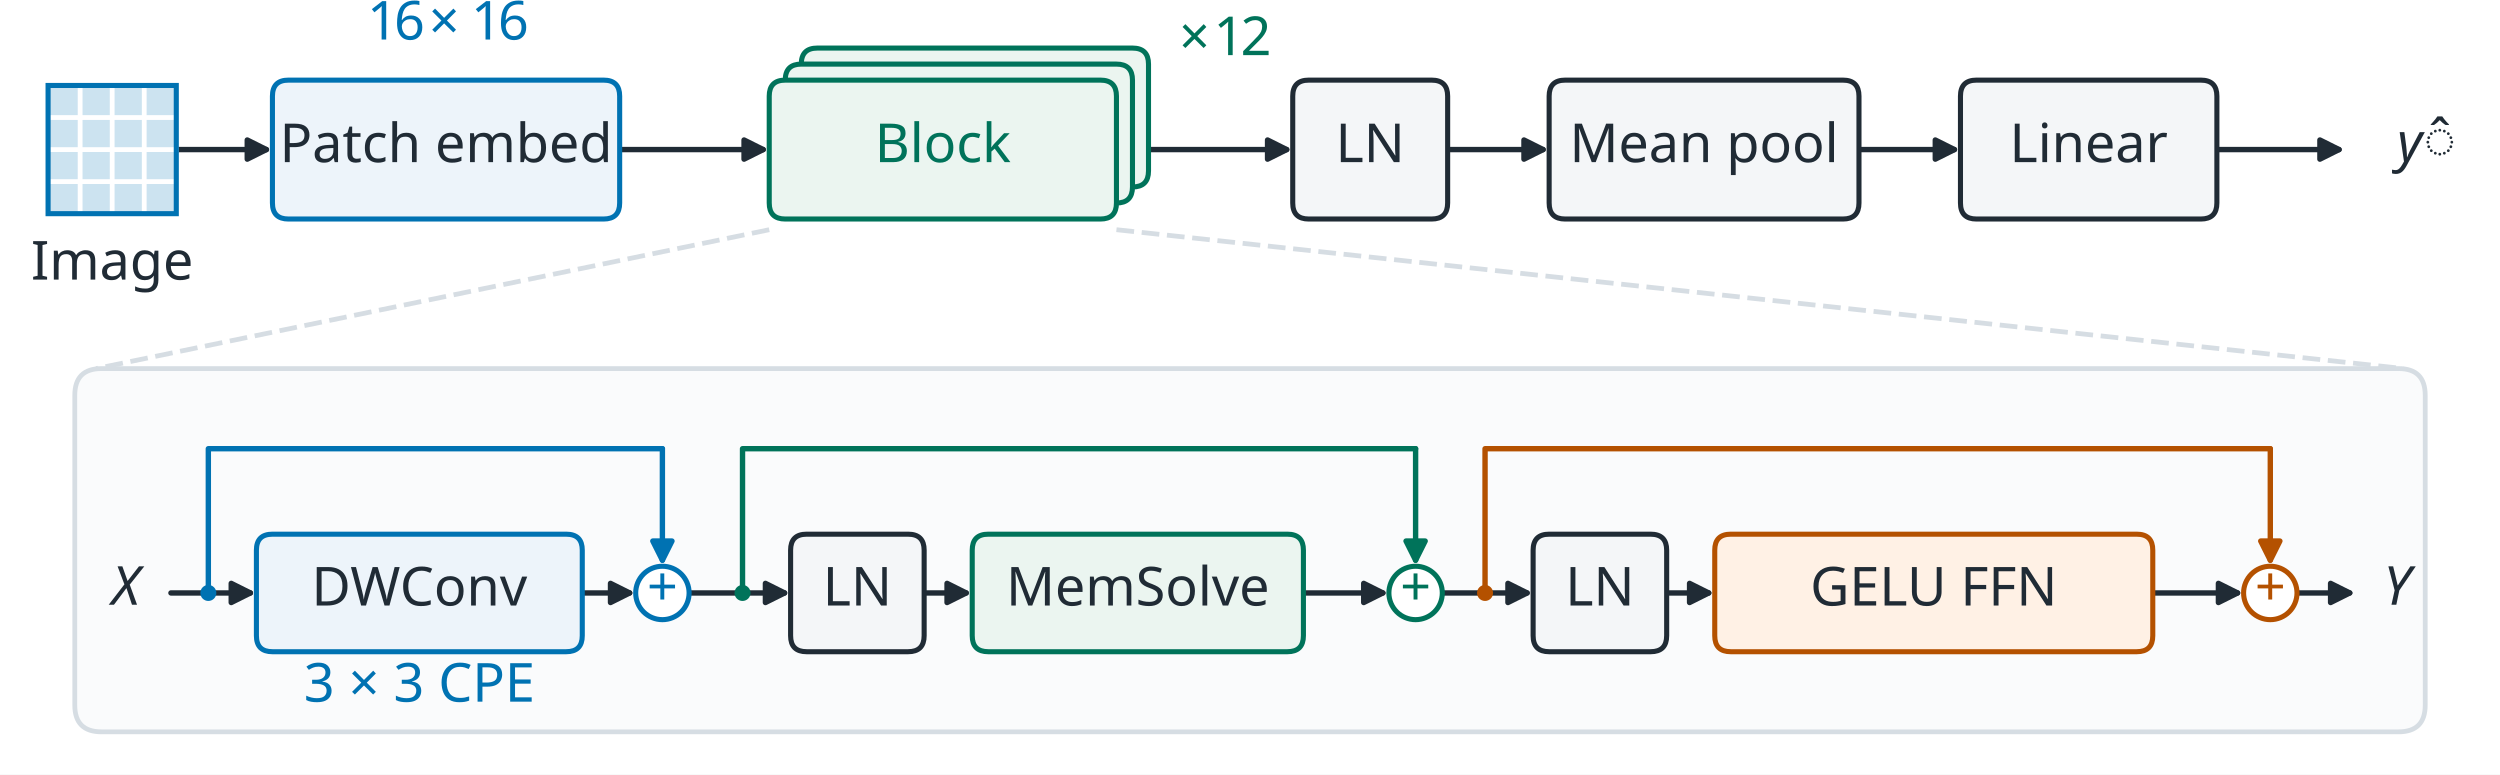
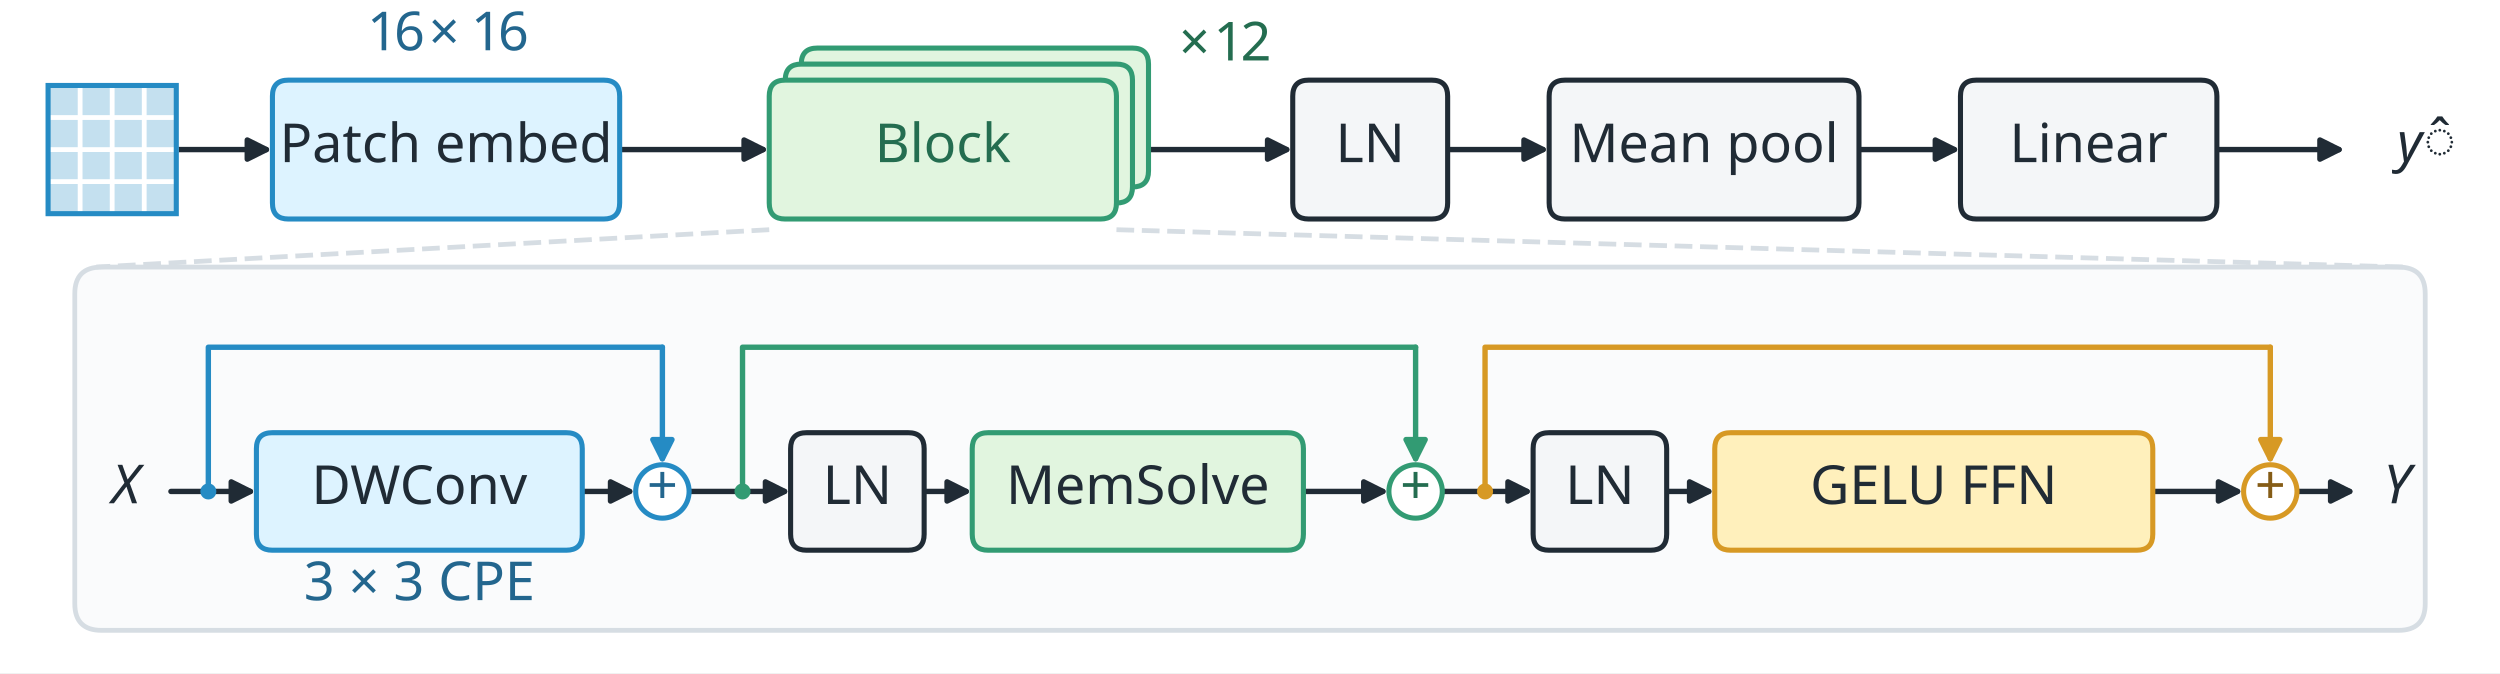
- <svg xmlns="http://www.w3.org/2000/svg" width="417.6pt" height="129.385pt" viewBox="0 0 417.6 129.385" version="1.1">
+ <svg xmlns="http://www.w3.org/2000/svg" width="417.6pt" height="112.431pt" viewBox="0 0 417.6 112.431" version="1.1">
  <defs>
    <style type="text/css">*{stroke-linejoin: round; stroke-linecap: butt}</style>
  </defs>
  <g id="figure_1">
    <g id="patch_1">
-       <path d="M 0 129.385 L 417.6 129.385 L 417.6 0 L 0 0 z " style="fill: #ffffff" />
+       <path d="M 0 112.431 L 417.6 112.431 L 417.6 0 L 0 0 z " style="fill: #ffffff" />
    </g>
    <g id="axes_1">
      <g id="patch_2">
-         <path d="M 16.954 122.246 L 400.646 122.246 Q 405.108 122.246 405.108 117.785 L 405.108 66.031 Q 405.108 61.569 400.646 61.569 L 16.954 61.569 Q 12.492 61.569 12.492 66.031 L 12.492 117.785 Q 12.492 122.246 16.954 122.246 z " clip-path="url(#p716d11d9d1)" style="fill: #fafbfc; stroke: #d6dde3; stroke-width: 0.8; stroke-linejoin: miter" />
+         <path d="M 16.954 105.292 L 400.646 105.292 Q 405.108 105.292 405.108 100.831 L 405.108 49.077 Q 405.108 44.615 400.646 44.615 L 16.954 44.615 Q 12.492 44.615 12.492 49.077 L 12.492 100.831 Q 12.492 105.292 16.954 105.292 z " clip-path="url(#p509a77af2f)" style="fill: #fafbfc; stroke: #d6dde3; stroke-width: 0.8; stroke-linejoin: miter" />
      </g>
      <g id="line2d_1">
-         <path d="M 34.8 99.046 L 34.8 74.954 L 110.646 74.954 " clip-path="url(#p716d11d9d1)" style="fill: none; stroke: #0072b2; stroke-width: 0.9; stroke-linecap: round" />
+         <path d="M 34.8 82.092 L 34.8 58 L 110.646 58 " clip-path="url(#p509a77af2f)" style="fill: none; stroke: #258bc4; stroke-width: 0.9; stroke-linecap: round" />
      </g>
      <g id="line2d_2">
-         <path d="M 124.031 99.046 L 124.031 74.954 L 236.462 74.954 " clip-path="url(#p716d11d9d1)" style="fill: none; stroke: #00735a; stroke-width: 0.9; stroke-linecap: round" />
+         <path d="M 124.031 82.092 L 124.031 58 L 236.462 58 " clip-path="url(#p509a77af2f)" style="fill: none; stroke: #329b73; stroke-width: 0.9; stroke-linecap: round" />
      </g>
      <g id="line2d_3">
-         <path d="M 248.062 99.046 L 248.062 74.954 L 379.231 74.954 " clip-path="url(#p716d11d9d1)" style="fill: none; stroke: #b45100; stroke-width: 0.9; stroke-linecap: round" />
+         <path d="M 248.062 82.092 L 248.062 58 L 379.231 58 " clip-path="url(#p509a77af2f)" style="fill: none; stroke: #d79924; stroke-width: 0.9; stroke-linecap: round" />
      </g>
      <g id="patch_3">
-         <path d="M 29.446 24.985 Q 37.477 24.985 44.501 24.985 " clip-path="url(#p716d11d9d1)" style="fill: none; stroke: #202b35; stroke-width: 0.9; stroke-linecap: round" />
-         <path d="M 41.301 23.385 L 44.501 24.985 L 41.301 26.585 z " clip-path="url(#p716d11d9d1)" style="fill: #202b35; stroke: #202b35; stroke-width: 0.9; stroke-linecap: round" />
+         <path d="M 29.446 24.985 Q 37.477 24.985 44.501 24.985 " clip-path="url(#p509a77af2f)" style="fill: none; stroke: #202b35; stroke-width: 0.9; stroke-linecap: round" />
+         <path d="M 41.301 23.385 L 44.501 24.985 L 41.301 26.585 z " clip-path="url(#p509a77af2f)" style="fill: #202b35; stroke: #202b35; stroke-width: 0.9; stroke-linecap: round" />
      </g>
      <g id="patch_4">
-         <path d="M 103.508 24.985 Q 116 24.985 127.486 24.985 " clip-path="url(#p716d11d9d1)" style="fill: none; stroke: #202b35; stroke-width: 0.9; stroke-linecap: round" />
-         <path d="M 124.286 23.385 L 127.486 24.985 L 124.286 26.585 z " clip-path="url(#p716d11d9d1)" style="fill: #202b35; stroke: #202b35; stroke-width: 0.9; stroke-linecap: round" />
+         <path d="M 103.508 24.985 Q 116 24.985 127.486 24.985 " clip-path="url(#p509a77af2f)" style="fill: none; stroke: #202b35; stroke-width: 0.9; stroke-linecap: round" />
+         <path d="M 124.286 23.385 L 127.486 24.985 L 124.286 26.585 z " clip-path="url(#p509a77af2f)" style="fill: #202b35; stroke: #202b35; stroke-width: 0.9; stroke-linecap: round" />
      </g>
      <g id="patch_5">
-         <path d="M 191.846 24.985 Q 203.892 24.985 214.932 24.985 " clip-path="url(#p716d11d9d1)" style="fill: none; stroke: #202b35; stroke-width: 0.9; stroke-linecap: round" />
-         <path d="M 211.732 23.385 L 214.932 24.985 L 211.732 26.585 z " clip-path="url(#p716d11d9d1)" style="fill: #202b35; stroke: #202b35; stroke-width: 0.9; stroke-linecap: round" />
+         <path d="M 191.846 24.985 Q 203.892 24.985 214.932 24.985 " clip-path="url(#p509a77af2f)" style="fill: none; stroke: #202b35; stroke-width: 0.9; stroke-linecap: round" />
+         <path d="M 211.732 23.385 L 214.932 24.985 L 211.732 26.585 z " clip-path="url(#p509a77af2f)" style="fill: #202b35; stroke: #202b35; stroke-width: 0.9; stroke-linecap: round" />
      </g>
      <g id="patch_6">
-         <path d="M 241.815 24.985 Q 250.292 24.985 257.763 24.985 " clip-path="url(#p716d11d9d1)" style="fill: none; stroke: #202b35; stroke-width: 0.9; stroke-linecap: round" />
-         <path d="M 254.563 23.385 L 257.763 24.985 L 254.563 26.585 z " clip-path="url(#p716d11d9d1)" style="fill: #202b35; stroke: #202b35; stroke-width: 0.9; stroke-linecap: round" />
+         <path d="M 241.815 24.985 Q 250.292 24.985 257.763 24.985 " clip-path="url(#p509a77af2f)" style="fill: none; stroke: #202b35; stroke-width: 0.9; stroke-linecap: round" />
+         <path d="M 254.563 23.385 L 257.763 24.985 L 254.563 26.585 z " clip-path="url(#p509a77af2f)" style="fill: #202b35; stroke: #202b35; stroke-width: 0.9; stroke-linecap: round" />
      </g>
      <g id="patch_7">
-         <path d="M 310.523 24.985 Q 319 24.985 326.471 24.985 " clip-path="url(#p716d11d9d1)" style="fill: none; stroke: #202b35; stroke-width: 0.9; stroke-linecap: round" />
-         <path d="M 323.271 23.385 L 326.471 24.985 L 323.271 26.585 z " clip-path="url(#p716d11d9d1)" style="fill: #202b35; stroke: #202b35; stroke-width: 0.9; stroke-linecap: round" />
+         <path d="M 310.523 24.985 Q 319 24.985 326.471 24.985 " clip-path="url(#p509a77af2f)" style="fill: none; stroke: #202b35; stroke-width: 0.9; stroke-linecap: round" />
+         <path d="M 323.271 23.385 L 326.471 24.985 L 323.271 26.585 z " clip-path="url(#p509a77af2f)" style="fill: #202b35; stroke: #202b35; stroke-width: 0.9; stroke-linecap: round" />
      </g>
      <g id="patch_8">
-         <path d="M 370.308 24.985 Q 381.015 24.985 390.717 24.985 " clip-path="url(#p716d11d9d1)" style="fill: none; stroke: #202b35; stroke-width: 0.9; stroke-linecap: round" />
-         <path d="M 387.517 23.385 L 390.717 24.985 L 387.517 26.585 z " clip-path="url(#p716d11d9d1)" style="fill: #202b35; stroke: #202b35; stroke-width: 0.9; stroke-linecap: round" />
+         <path d="M 370.308 24.985 Q 381.015 24.985 390.717 24.985 " clip-path="url(#p509a77af2f)" style="fill: none; stroke: #202b35; stroke-width: 0.9; stroke-linecap: round" />
+         <path d="M 387.517 23.385 L 390.717 24.985 L 387.517 26.585 z " clip-path="url(#p509a77af2f)" style="fill: #202b35; stroke: #202b35; stroke-width: 0.9; stroke-linecap: round" />
      </g>
      <g id="line2d_4">
-         <path d="M 128.492 38.369 L 16.062 61.569 " clip-path="url(#p716d11d9d1)" style="fill: none; stroke-dasharray: 2.96,1.28; stroke-dashoffset: 0; stroke: #d6dde3; stroke-width: 0.8" />
+         <path d="M 128.492 38.369 L 16.062 44.615 " clip-path="url(#p509a77af2f)" style="fill: none; stroke-dasharray: 2.96,1.28; stroke-dashoffset: 0; stroke: #d6dde3; stroke-width: 0.8" />
      </g>
      <g id="line2d_5">
-         <path d="M 186.492 38.369 L 401.538 61.569 " clip-path="url(#p716d11d9d1)" style="fill: none; stroke-dasharray: 2.96,1.28; stroke-dashoffset: 0; stroke: #d6dde3; stroke-width: 0.8" />
+         <path d="M 186.492 38.369 L 401.538 44.615 " clip-path="url(#p509a77af2f)" style="fill: none; stroke-dasharray: 2.96,1.28; stroke-dashoffset: 0; stroke: #d6dde3; stroke-width: 0.8" />
      </g>
      <g id="patch_9">
-         <path d="M 28.554 99.046 Q 35.692 99.046 41.825 99.046 " clip-path="url(#p716d11d9d1)" style="fill: none; stroke: #202b35; stroke-width: 0.9; stroke-linecap: round" />
-         <path d="M 38.625 97.446 L 41.825 99.046 L 38.625 100.646 z " clip-path="url(#p716d11d9d1)" style="fill: #202b35; stroke: #202b35; stroke-width: 0.9; stroke-linecap: round" />
+         <path d="M 28.554 82.092 Q 35.692 82.092 41.825 82.092 " clip-path="url(#p509a77af2f)" style="fill: none; stroke: #202b35; stroke-width: 0.9; stroke-linecap: round" />
+         <path d="M 38.625 80.492 L 41.825 82.092 L 38.625 83.692 z " clip-path="url(#p509a77af2f)" style="fill: #202b35; stroke: #202b35; stroke-width: 0.9; stroke-linecap: round" />
      </g>
      <g id="patch_10">
-         <path d="M 97.262 99.046 Q 101.723 99.046 105.178 99.046 " clip-path="url(#p716d11d9d1)" style="fill: none; stroke: #202b35; stroke-width: 0.9; stroke-linecap: round" />
-         <path d="M 101.978 97.446 L 105.178 99.046 L 101.978 100.646 z " clip-path="url(#p716d11d9d1)" style="fill: #202b35; stroke: #202b35; stroke-width: 0.9; stroke-linecap: round" />
+         <path d="M 97.262 82.092 Q 101.723 82.092 105.178 82.092 " clip-path="url(#p509a77af2f)" style="fill: none; stroke: #202b35; stroke-width: 0.9; stroke-linecap: round" />
+         <path d="M 101.978 80.492 L 105.178 82.092 L 101.978 83.692 z " clip-path="url(#p509a77af2f)" style="fill: #202b35; stroke: #202b35; stroke-width: 0.9; stroke-linecap: round" />
      </g>
      <g id="patch_11">
-         <path d="M 115.108 99.046 Q 123.585 99.046 131.055 99.046 " clip-path="url(#p716d11d9d1)" style="fill: none; stroke: #202b35; stroke-width: 0.9; stroke-linecap: round" />
-         <path d="M 127.855 97.446 L 131.055 99.046 L 127.855 100.646 z " clip-path="url(#p716d11d9d1)" style="fill: #202b35; stroke: #202b35; stroke-width: 0.9; stroke-linecap: round" />
+         <path d="M 115.108 82.092 Q 123.585 82.092 131.055 82.092 " clip-path="url(#p509a77af2f)" style="fill: none; stroke: #202b35; stroke-width: 0.9; stroke-linecap: round" />
+         <path d="M 127.855 80.492 L 131.055 82.092 L 127.855 83.692 z " clip-path="url(#p509a77af2f)" style="fill: #202b35; stroke: #202b35; stroke-width: 0.9; stroke-linecap: round" />
      </g>
      <g id="patch_12">
-         <path d="M 154.369 99.046 Q 158.385 99.046 161.394 99.046 " clip-path="url(#p716d11d9d1)" style="fill: none; stroke: #202b35; stroke-width: 0.9; stroke-linecap: round" />
-         <path d="M 158.194 97.446 L 161.394 99.046 L 158.194 100.646 z " clip-path="url(#p716d11d9d1)" style="fill: #202b35; stroke: #202b35; stroke-width: 0.9; stroke-linecap: round" />
+         <path d="M 154.369 82.092 Q 158.385 82.092 161.394 82.092 " clip-path="url(#p509a77af2f)" style="fill: none; stroke: #202b35; stroke-width: 0.9; stroke-linecap: round" />
+         <path d="M 158.194 80.492 L 161.394 82.092 L 158.194 83.692 z " clip-path="url(#p509a77af2f)" style="fill: #202b35; stroke: #202b35; stroke-width: 0.9; stroke-linecap: round" />
      </g>
      <g id="patch_13">
-         <path d="M 217.723 99.046 Q 224.862 99.046 230.994 99.046 " clip-path="url(#p716d11d9d1)" style="fill: none; stroke: #202b35; stroke-width: 0.9; stroke-linecap: round" />
-         <path d="M 227.794 97.446 L 230.994 99.046 L 227.794 100.646 z " clip-path="url(#p716d11d9d1)" style="fill: #202b35; stroke: #202b35; stroke-width: 0.9; stroke-linecap: round" />
+         <path d="M 217.723 82.092 Q 224.862 82.092 230.994 82.092 " clip-path="url(#p509a77af2f)" style="fill: none; stroke: #202b35; stroke-width: 0.9; stroke-linecap: round" />
+         <path d="M 227.794 80.492 L 230.994 82.092 L 227.794 83.692 z " clip-path="url(#p509a77af2f)" style="fill: #202b35; stroke: #202b35; stroke-width: 0.9; stroke-linecap: round" />
      </g>
      <g id="patch_14">
-         <path d="M 240.923 99.046 Q 248.508 99.046 255.086 99.046 " clip-path="url(#p716d11d9d1)" style="fill: none; stroke: #202b35; stroke-width: 0.9; stroke-linecap: round" />
-         <path d="M 251.886 97.446 L 255.086 99.046 L 251.886 100.646 z " clip-path="url(#p716d11d9d1)" style="fill: #202b35; stroke: #202b35; stroke-width: 0.9; stroke-linecap: round" />
+         <path d="M 240.923 82.092 Q 248.508 82.092 255.086 82.092 " clip-path="url(#p509a77af2f)" style="fill: none; stroke: #202b35; stroke-width: 0.9; stroke-linecap: round" />
+         <path d="M 251.886 80.492 L 255.086 82.092 L 251.886 83.692 z " clip-path="url(#p509a77af2f)" style="fill: #202b35; stroke: #202b35; stroke-width: 0.9; stroke-linecap: round" />
      </g>
      <g id="patch_15">
-         <path d="M 278.4 99.046 Q 282.415 99.046 285.425 99.046 " clip-path="url(#p716d11d9d1)" style="fill: none; stroke: #202b35; stroke-width: 0.9; stroke-linecap: round" />
-         <path d="M 282.225 97.446 L 285.425 99.046 L 282.225 100.646 z " clip-path="url(#p716d11d9d1)" style="fill: #202b35; stroke: #202b35; stroke-width: 0.9; stroke-linecap: round" />
+         <path d="M 278.4 82.092 Q 282.415 82.092 285.425 82.092 " clip-path="url(#p509a77af2f)" style="fill: none; stroke: #202b35; stroke-width: 0.9; stroke-linecap: round" />
+         <path d="M 282.225 80.492 L 285.425 82.092 L 282.225 83.692 z " clip-path="url(#p509a77af2f)" style="fill: #202b35; stroke: #202b35; stroke-width: 0.9; stroke-linecap: round" />
      </g>
      <g id="patch_16">
-         <path d="M 359.6 99.046 Q 367.185 99.046 373.763 99.046 " clip-path="url(#p716d11d9d1)" style="fill: none; stroke: #202b35; stroke-width: 0.9; stroke-linecap: round" />
-         <path d="M 370.563 97.446 L 373.763 99.046 L 370.563 100.646 z " clip-path="url(#p716d11d9d1)" style="fill: #202b35; stroke: #202b35; stroke-width: 0.9; stroke-linecap: round" />
+         <path d="M 359.6 82.092 Q 367.185 82.092 373.763 82.092 " clip-path="url(#p509a77af2f)" style="fill: none; stroke: #202b35; stroke-width: 0.9; stroke-linecap: round" />
+         <path d="M 370.563 80.492 L 373.763 82.092 L 370.563 83.692 z " clip-path="url(#p509a77af2f)" style="fill: #202b35; stroke: #202b35; stroke-width: 0.9; stroke-linecap: round" />
      </g>
      <g id="patch_17">
-         <path d="M 383.692 99.046 Q 388.6 99.046 392.501 99.046 " clip-path="url(#p716d11d9d1)" style="fill: none; stroke: #202b35; stroke-width: 0.9; stroke-linecap: round" />
-         <path d="M 389.301 97.446 L 392.501 99.046 L 389.301 100.646 z " clip-path="url(#p716d11d9d1)" style="fill: #202b35; stroke: #202b35; stroke-width: 0.9; stroke-linecap: round" />
+         <path d="M 383.692 82.092 Q 388.6 82.092 392.501 82.092 " clip-path="url(#p509a77af2f)" style="fill: none; stroke: #202b35; stroke-width: 0.9; stroke-linecap: round" />
+         <path d="M 389.301 80.492 L 392.501 82.092 L 389.301 83.692 z " clip-path="url(#p509a77af2f)" style="fill: #202b35; stroke: #202b35; stroke-width: 0.9; stroke-linecap: round" />
      </g>
      <g id="patch_18">
-         <path d="M 110.646 74.954 Q 110.646 84.769 110.646 93.578 " clip-path="url(#p716d11d9d1)" style="fill: none; stroke: #0072b2; stroke-width: 0.9; stroke-linecap: round" />
-         <path d="M 112.246 90.378 L 110.646 93.578 L 109.046 90.378 z " clip-path="url(#p716d11d9d1)" style="fill: #0072b2; stroke: #0072b2; stroke-width: 0.9; stroke-linecap: round" />
+         <path d="M 110.646 58 Q 110.646 67.815 110.646 76.625 " clip-path="url(#p509a77af2f)" style="fill: none; stroke: #258bc4; stroke-width: 0.9; stroke-linecap: round" />
+         <path d="M 112.246 73.425 L 110.646 76.625 L 109.046 73.425 z " clip-path="url(#p509a77af2f)" style="fill: #258bc4; stroke: #258bc4; stroke-width: 0.9; stroke-linecap: round" />
      </g>
      <g id="patch_19">
-         <path d="M 236.462 74.954 Q 236.462 84.769 236.462 93.578 " clip-path="url(#p716d11d9d1)" style="fill: none; stroke: #00735a; stroke-width: 0.9; stroke-linecap: round" />
-         <path d="M 238.062 90.378 L 236.462 93.578 L 234.862 90.378 z " clip-path="url(#p716d11d9d1)" style="fill: #00735a; stroke: #00735a; stroke-width: 0.9; stroke-linecap: round" />
+         <path d="M 236.462 58 Q 236.462 67.815 236.462 76.625 " clip-path="url(#p509a77af2f)" style="fill: none; stroke: #329b73; stroke-width: 0.9; stroke-linecap: round" />
+         <path d="M 238.062 73.425 L 236.462 76.625 L 234.862 73.425 z " clip-path="url(#p509a77af2f)" style="fill: #329b73; stroke: #329b73; stroke-width: 0.9; stroke-linecap: round" />
      </g>
      <g id="patch_20">
-         <path d="M 379.231 74.954 Q 379.231 84.769 379.231 93.578 " clip-path="url(#p716d11d9d1)" style="fill: none; stroke: #b45100; stroke-width: 0.9; stroke-linecap: round" />
-         <path d="M 380.831 90.378 L 379.231 93.578 L 377.631 90.378 z " clip-path="url(#p716d11d9d1)" style="fill: #b45100; stroke: #b45100; stroke-width: 0.9; stroke-linecap: round" />
+         <path d="M 379.231 58 Q 379.231 67.815 379.231 76.625 " clip-path="url(#p509a77af2f)" style="fill: none; stroke: #d79924; stroke-width: 0.9; stroke-linecap: round" />
+         <path d="M 380.831 73.425 L 379.231 76.625 L 377.631 73.425 z " clip-path="url(#p509a77af2f)" style="fill: #d79924; stroke: #d79924; stroke-width: 0.9; stroke-linecap: round" />
      </g>
      <g id="patch_21">
-         <path d="M 8.031 35.692 L 29.446 35.692 L 29.446 14.277 L 8.031 14.277 z " clip-path="url(#p716d11d9d1)" style="fill: #cce3f0" />
+         <path d="M 8.031 35.692 L 29.446 35.692 L 29.446 14.277 L 8.031 14.277 z " clip-path="url(#p509a77af2f)" style="fill: #c4e0ef" />
+       </g>
+       <g id="patch_22">
+         <path d="M 48.185 36.585 L 100.831 36.585 Q 103.508 36.585 103.508 33.908 L 103.508 16.062 Q 103.508 13.385 100.831 13.385 L 48.185 13.385 Q 45.508 13.385 45.508 16.062 L 45.508 33.908 Q 45.508 36.585 48.185 36.585 z " clip-path="url(#p509a77af2f)" style="fill: #ddf3ff; stroke: #258bc4; stroke-width: 0.85; stroke-linejoin: miter" />
      </g>
      <g id="text_1">
-         <text style="font-size: 9px; font-family: 'STIXGeneral'; text-anchor: middle; fill: #202b35" x="18.738" y="46.704" transform="rotate(-0 18.73846 46.70367)">Image</text>
-       </g>
-       <g id="patch_22">
-         <path d="M 48.185 36.585 L 100.831 36.585 Q 103.508 36.585 103.508 33.908 L 103.508 16.062 Q 103.508 13.385 100.831 13.385 L 48.185 13.385 Q 45.508 13.385 45.508 16.062 L 45.508 33.908 Q 45.508 36.585 48.185 36.585 z " clip-path="url(#p716d11d9d1)" style="fill: #edf4fa; stroke: #0072b2; stroke-width: 0.85; stroke-linejoin: miter" />
+         <g style="fill: #23668e" transform="translate(61.32269 9.23518)">
+           <text>
+             <tspan x="0" y="-0.844" style="font-size: 9px; font-family: 'STIXGeneral'; fill: #23668e">1</tspan>
+             <tspan x="4.5" y="-0.844" style="font-size: 9px; font-family: 'STIXGeneral'; fill: #23668e">6</tspan>
+             <tspan x="10.3" y="-0.844" style="font-size: 9px; font-family: 'STIXGeneral'; fill: #23668e">×</tspan>
+             <tspan x="17.359" y="-0.844" style="font-size: 9px; font-family: 'STIXGeneral'; fill: #23668e">1</tspan>
+             <tspan x="21.859" y="-0.844" style="font-size: 9px; font-family: 'STIXGeneral'; fill: #23668e">6</tspan>
+           </text>
+         </g>
+       </g>
+       <g id="patch_23">
+         <path d="M 136.523 31.231 L 189.169 31.231 Q 191.846 31.231 191.846 28.554 L 191.846 10.708 Q 191.846 8.031 189.169 8.031 L 136.523 8.031 Q 133.846 8.031 133.846 10.708 L 133.846 28.554 Q 133.846 31.231 136.523 31.231 z " clip-path="url(#p509a77af2f)" style="fill: #e1f5df; stroke: #329b73; stroke-width: 0.85; stroke-linejoin: miter" />
+       </g>
+       <g id="patch_24">
+         <path d="M 133.846 33.908 L 186.492 33.908 Q 189.169 33.908 189.169 31.231 L 189.169 13.385 Q 189.169 10.708 186.492 10.708 L 133.846 10.708 Q 131.169 10.708 131.169 13.385 L 131.169 31.231 Q 131.169 33.908 133.846 33.908 z " clip-path="url(#p509a77af2f)" style="fill: #e1f5df; stroke: #329b73; stroke-width: 0.85; stroke-linejoin: miter" />
+       </g>
+       <g id="patch_25">
+         <path d="M 131.169 36.585 L 183.815 36.585 Q 186.492 36.585 186.492 33.908 L 186.492 16.062 Q 186.492 13.385 183.815 13.385 L 131.169 13.385 Q 128.492 13.385 128.492 16.062 L 128.492 33.908 Q 128.492 36.585 131.169 36.585 z " clip-path="url(#p509a77af2f)" style="fill: #e1f5df; stroke: #329b73; stroke-width: 0.85; stroke-linejoin: miter" />
      </g>
      <g id="text_2">
-         <g style="fill: #0072b2" transform="translate(61.32269 7.450565)">
-           <text>
-             <tspan x="0" y="-0.844" style="font-size: 9px; font-family: 'STIXGeneral'; fill: #0072b2">1</tspan>
-             <tspan x="4.5" y="-0.844" style="font-size: 9px; font-family: 'STIXGeneral'; fill: #0072b2">6</tspan>
-             <tspan x="10.3" y="-0.844" style="font-size: 9px; font-family: 'STIXGeneral'; fill: #0072b2">×</tspan>
-             <tspan x="17.359" y="-0.844" style="font-size: 9px; font-family: 'STIXGeneral'; fill: #0072b2">1</tspan>
-             <tspan x="21.859" y="-0.844" style="font-size: 9px; font-family: 'STIXGeneral'; fill: #0072b2">6</tspan>
-           </text>
-         </g>
-       </g>
-       <g id="patch_23">
-         <path d="M 136.523 31.231 L 189.169 31.231 Q 191.846 31.231 191.846 28.554 L 191.846 10.708 Q 191.846 8.031 189.169 8.031 L 136.523 8.031 Q 133.846 8.031 133.846 10.708 L 133.846 28.554 Q 133.846 31.231 136.523 31.231 z " clip-path="url(#p716d11d9d1)" style="fill: #ebf5f0; stroke: #00735a; stroke-width: 0.85; stroke-linejoin: miter" />
-       </g>
-       <g id="patch_24">
-         <path d="M 133.846 33.908 L 186.492 33.908 Q 189.169 33.908 189.169 31.231 L 189.169 13.385 Q 189.169 10.708 186.492 10.708 L 133.846 10.708 Q 131.169 10.708 131.169 13.385 L 131.169 31.231 Q 131.169 33.908 133.846 33.908 z " clip-path="url(#p716d11d9d1)" style="fill: #ebf5f0; stroke: #00735a; stroke-width: 0.85; stroke-linejoin: miter" />
-       </g>
-       <g id="patch_25">
-         <path d="M 131.169 36.585 L 183.815 36.585 Q 186.492 36.585 186.492 33.908 L 186.492 16.062 Q 186.492 13.385 183.815 13.385 L 131.169 13.385 Q 128.492 13.385 128.492 16.062 L 128.492 33.908 Q 128.492 36.585 131.169 36.585 z " clip-path="url(#p716d11d9d1)" style="fill: #ebf5f0; stroke: #00735a; stroke-width: 0.85; stroke-linejoin: miter" />
+         <g style="fill: #246d50" transform="translate(196.9585 11.0198)">
+           <text>
+             <tspan x="0" y="-0.922" style="font-size: 9px; font-family: 'STIXGeneral'; fill: #246d50">×</tspan>
+             <tspan x="5.76" y="-0.922" style="font-size: 9px; font-family: 'STIXGeneral'; fill: #246d50">1</tspan>
+             <tspan x="10.26" y="-0.922" style="font-size: 9px; font-family: 'STIXGeneral'; fill: #246d50">2</tspan>
+           </text>
+         </g>
+       </g>
+       <g id="patch_26">
+         <path d="M 218.615 36.585 L 239.138 36.585 Q 241.815 36.585 241.815 33.908 L 241.815 16.062 Q 241.815 13.385 239.138 13.385 L 218.615 13.385 Q 215.938 13.385 215.938 16.062 L 215.938 33.908 Q 215.938 36.585 218.615 36.585 z " clip-path="url(#p509a77af2f)" style="fill: #f4f6f8; stroke: #202b35; stroke-width: 0.85; stroke-linejoin: miter" />
+       </g>
+       <g id="patch_27">
+         <path d="M 261.446 36.585 L 307.846 36.585 Q 310.523 36.585 310.523 33.908 L 310.523 16.062 Q 310.523 13.385 307.846 13.385 L 261.446 13.385 Q 258.769 13.385 258.769 16.062 L 258.769 33.908 Q 258.769 36.585 261.446 36.585 z " clip-path="url(#p509a77af2f)" style="fill: #f4f6f8; stroke: #202b35; stroke-width: 0.85; stroke-linejoin: miter" />
+       </g>
+       <g id="patch_28">
+         <path d="M 330.154 36.585 L 367.631 36.585 Q 370.308 36.585 370.308 33.908 L 370.308 16.062 Q 370.308 13.385 367.631 13.385 L 330.154 13.385 Q 327.477 13.385 327.477 16.062 L 327.477 33.908 Q 327.477 36.585 330.154 36.585 z " clip-path="url(#p509a77af2f)" style="fill: #f4f6f8; stroke: #202b35; stroke-width: 0.85; stroke-linejoin: miter" />
      </g>
      <g id="text_3">
-         <g style="fill: #00735a" transform="translate(196.9585 10.12749)">
-           <text>
-             <tspan x="0" y="-0.922" style="font-size: 9px; font-family: 'STIXGeneral'; fill: #00735a">×</tspan>
-             <tspan x="5.76" y="-0.922" style="font-size: 9px; font-family: 'STIXGeneral'; fill: #00735a">1</tspan>
-             <tspan x="10.26" y="-0.922" style="font-size: 9px; font-family: 'STIXGeneral'; fill: #00735a">2</tspan>
-           </text>
-         </g>
-       </g>
-       <g id="patch_26">
-         <path d="M 218.615 36.585 L 239.138 36.585 Q 241.815 36.585 241.815 33.908 L 241.815 16.062 Q 241.815 13.385 239.138 13.385 L 218.615 13.385 Q 215.938 13.385 215.938 16.062 L 215.938 33.908 Q 215.938 36.585 218.615 36.585 z " clip-path="url(#p716d11d9d1)" style="fill: #f4f6f8; stroke: #202b35; stroke-width: 0.85; stroke-linejoin: miter" />
-       </g>
-       <g id="patch_27">
-         <path d="M 261.446 36.585 L 307.846 36.585 Q 310.523 36.585 310.523 33.908 L 310.523 16.062 Q 310.523 13.385 307.846 13.385 L 261.446 13.385 Q 258.769 13.385 258.769 16.062 L 258.769 33.908 Q 258.769 36.585 261.446 36.585 z " clip-path="url(#p716d11d9d1)" style="fill: #f4f6f8; stroke: #202b35; stroke-width: 0.85; stroke-linejoin: miter" />
-       </g>
-       <g id="patch_28">
-         <path d="M 330.154 36.585 L 367.631 36.585 Q 370.308 36.585 370.308 33.908 L 370.308 16.062 Q 370.308 13.385 367.631 13.385 L 330.154 13.385 Q 327.477 13.385 327.477 16.062 L 327.477 33.908 Q 327.477 36.585 330.154 36.585 z " clip-path="url(#p716d11d9d1)" style="fill: #f4f6f8; stroke: #202b35; stroke-width: 0.85; stroke-linejoin: miter" />
-       </g>
-       <g id="text_4">
        <g style="fill: #202b35" transform="translate(400.4058 27.30633)">
          <text>
            <tspan x="4.468" y="-0.938" style="font-size: 9px; font-family: 'STIXGeneral'; fill: #202b35">̂</tspan>
            <tspan x="0" y="-0.406" style="font-style: italic; font-size: 9px; font-family: 'STIXGeneral'; fill: #202b35">y</tspan>
          </text>
        </g>
      </g>
+       <g id="text_4">
+         <g style="fill: #202b35" transform="translate(18.62539 84.18903)">
+           <text>
+             <tspan x="0" y="-0.125" style="font-style: italic; font-size: 9px; font-family: 'STIXGeneral'; fill: #202b35">X</tspan>
+           </text>
+         </g>
+       </g>
+       <g id="patch_29">
+         <path d="M 45.508 91.908 L 94.585 91.908 Q 97.262 91.908 97.262 89.231 L 97.262 74.954 Q 97.262 72.277 94.585 72.277 L 45.508 72.277 Q 42.831 72.277 42.831 74.954 L 42.831 89.231 Q 42.831 91.908 45.508 91.908 z " clip-path="url(#p509a77af2f)" style="fill: #ddf3ff; stroke: #258bc4; stroke-width: 0.85; stroke-linejoin: miter" />
+       </g>
      <g id="text_5">
-         <g style="fill: #202b35" transform="translate(18.62539 101.1429)">
-           <text>
-             <tspan x="0" y="-0.125" style="font-style: italic; font-size: 9px; font-family: 'STIXGeneral'; fill: #202b35">X</tspan>
-           </text>
-         </g>
-       </g>
-       <g id="patch_29">
-         <path d="M 45.508 108.862 L 94.585 108.862 Q 97.262 108.862 97.262 106.185 L 97.262 91.908 Q 97.262 89.231 94.585 89.231 L 45.508 89.231 Q 42.831 89.231 42.831 91.908 L 42.831 106.185 Q 42.831 108.862 45.508 108.862 z " clip-path="url(#p716d11d9d1)" style="fill: #edf4fa; stroke: #0072b2; stroke-width: 0.85; stroke-linejoin: miter" />
+         <text style="font-size: 9px; font-family: 'STIXGeneral'; text-anchor: middle; fill: #23668e" x="70.046" y="100.251" transform="rotate(-0 70.04615 100.2506)">3 × 3 CPE</text>
+       </g>
+       <g id="patch_30">
+         <path d="M 134.738 91.908 L 151.692 91.908 Q 154.369 91.908 154.369 89.231 L 154.369 74.954 Q 154.369 72.277 151.692 72.277 L 134.738 72.277 Q 132.062 72.277 132.062 74.954 L 132.062 89.231 Q 132.062 91.908 134.738 91.908 z " clip-path="url(#p509a77af2f)" style="fill: #f4f6f8; stroke: #202b35; stroke-width: 0.85; stroke-linejoin: miter" />
+       </g>
+       <g id="patch_31">
+         <path d="M 165.077 91.908 L 215.046 91.908 Q 217.723 91.908 217.723 89.231 L 217.723 74.954 Q 217.723 72.277 215.046 72.277 L 165.077 72.277 Q 162.4 72.277 162.4 74.954 L 162.4 89.231 Q 162.4 91.908 165.077 91.908 z " clip-path="url(#p509a77af2f)" style="fill: #e1f5df; stroke: #329b73; stroke-width: 0.85; stroke-linejoin: miter" />
+       </g>
+       <g id="patch_32">
+         <path d="M 258.769 91.908 L 275.723 91.908 Q 278.4 91.908 278.4 89.231 L 278.4 74.954 Q 278.4 72.277 275.723 72.277 L 258.769 72.277 Q 256.092 72.277 256.092 74.954 L 256.092 89.231 Q 256.092 91.908 258.769 91.908 z " clip-path="url(#p509a77af2f)" style="fill: #f4f6f8; stroke: #202b35; stroke-width: 0.85; stroke-linejoin: miter" />
+       </g>
+       <g id="patch_33">
+         <path d="M 289.108 91.908 L 356.923 91.908 Q 359.6 91.908 359.6 89.231 L 359.6 74.954 Q 359.6 72.277 356.923 72.277 L 289.108 72.277 Q 286.431 72.277 286.431 74.954 L 286.431 89.231 Q 286.431 91.908 289.108 91.908 z " clip-path="url(#p509a77af2f)" style="fill: #fff0bc; stroke: #d79924; stroke-width: 0.85; stroke-linejoin: miter" />
      </g>
      <g id="text_6">
-         <text style="font-size: 9px; font-family: 'STIXGeneral'; text-anchor: middle; fill: #0072b2" x="70.046" y="117.204" transform="rotate(-0 70.04615 117.2044)">3 × 3 CPE</text>
-       </g>
-       <g id="patch_30">
-         <path d="M 134.738 108.862 L 151.692 108.862 Q 154.369 108.862 154.369 106.185 L 154.369 91.908 Q 154.369 89.231 151.692 89.231 L 134.738 89.231 Q 132.062 89.231 132.062 91.908 L 132.062 106.185 Q 132.062 108.862 134.738 108.862 z " clip-path="url(#p716d11d9d1)" style="fill: #f4f6f8; stroke: #202b35; stroke-width: 0.85; stroke-linejoin: miter" />
-       </g>
-       <g id="patch_31">
-         <path d="M 165.077 108.862 L 215.046 108.862 Q 217.723 108.862 217.723 106.185 L 217.723 91.908 Q 217.723 89.231 215.046 89.231 L 165.077 89.231 Q 162.4 89.231 162.4 91.908 L 162.4 106.185 Q 162.4 108.862 165.077 108.862 z " clip-path="url(#p716d11d9d1)" style="fill: #ebf5f0; stroke: #00735a; stroke-width: 0.85; stroke-linejoin: miter" />
-       </g>
-       <g id="patch_32">
-         <path d="M 258.769 108.862 L 275.723 108.862 Q 278.4 108.862 278.4 106.185 L 278.4 91.908 Q 278.4 89.231 275.723 89.231 L 258.769 89.231 Q 256.092 89.231 256.092 91.908 L 256.092 106.185 Q 256.092 108.862 258.769 108.862 z " clip-path="url(#p716d11d9d1)" style="fill: #f4f6f8; stroke: #202b35; stroke-width: 0.85; stroke-linejoin: miter" />
-       </g>
-       <g id="patch_33">
-         <path d="M 289.108 108.862 L 356.923 108.862 Q 359.6 108.862 359.6 106.185 L 359.6 91.908 Q 359.6 89.231 356.923 89.231 L 289.108 89.231 Q 286.431 89.231 286.431 91.908 L 286.431 106.185 Q 286.431 108.862 289.108 108.862 z " clip-path="url(#p716d11d9d1)" style="fill: #fff1e5; stroke: #b45100; stroke-width: 0.85; stroke-linejoin: miter" />
+         <g style="fill: #202b35" transform="translate(398.1262 84.18903)">
+           <text>
+             <tspan x="0" y="-0.125" style="font-style: italic; font-size: 9px; font-family: 'STIXGeneral'; fill: #202b35">Y</tspan>
+           </text>
+         </g>
+       </g>
+       <g id="line2d_6">
+         <path d="M 8.031 30.338 L 29.446 30.338 " clip-path="url(#p509a77af2f)" style="fill: none; stroke: #ffffff; stroke-width: 0.8; stroke-linecap: square" />
+       </g>
+       <g id="line2d_7">
+         <path d="M 8.031 24.985 L 29.446 24.985 " clip-path="url(#p509a77af2f)" style="fill: none; stroke: #ffffff; stroke-width: 0.8; stroke-linecap: square" />
+       </g>
+       <g id="line2d_8">
+         <path d="M 8.031 19.631 L 29.446 19.631 " clip-path="url(#p509a77af2f)" style="fill: none; stroke: #ffffff; stroke-width: 0.8; stroke-linecap: square" />
+       </g>
+       <g id="line2d_9">
+         <path d="M 13.385 35.692 L 13.385 14.277 " clip-path="url(#p509a77af2f)" style="fill: none; stroke: #ffffff; stroke-width: 0.8; stroke-linecap: square" />
+       </g>
+       <g id="line2d_10">
+         <path d="M 18.738 35.692 L 18.738 14.277 " clip-path="url(#p509a77af2f)" style="fill: none; stroke: #ffffff; stroke-width: 0.8; stroke-linecap: square" />
+       </g>
+       <g id="line2d_11">
+         <path d="M 24.092 35.692 L 24.092 14.277 " clip-path="url(#p509a77af2f)" style="fill: none; stroke: #ffffff; stroke-width: 0.8; stroke-linecap: square" />
+       </g>
+       <g id="patch_34">
+         <path d="M 8.031 35.692 L 29.446 35.692 L 29.446 14.277 L 8.031 14.277 L 8.031 35.692 z " clip-path="url(#p509a77af2f)" style="fill: none; stroke: #258bc4; stroke-width: 0.85; stroke-linejoin: miter" />
      </g>
      <g id="text_7">
-         <g style="fill: #202b35" transform="translate(398.1262 101.1429)">
-           <text>
-             <tspan x="0" y="-0.125" style="font-style: italic; font-size: 9px; font-family: 'STIXGeneral'; fill: #202b35">Y</tspan>
-           </text>
-         </g>
-       </g>
-       <g id="line2d_6">
-         <path d="M 8.031 30.338 L 29.446 30.338 " clip-path="url(#p716d11d9d1)" style="fill: none; stroke: #ffffff; stroke-width: 0.8; stroke-linecap: square" />
-       </g>
-       <g id="line2d_7">
-         <path d="M 8.031 24.985 L 29.446 24.985 " clip-path="url(#p716d11d9d1)" style="fill: none; stroke: #ffffff; stroke-width: 0.8; stroke-linecap: square" />
-       </g>
-       <g id="line2d_8">
-         <path d="M 8.031 19.631 L 29.446 19.631 " clip-path="url(#p716d11d9d1)" style="fill: none; stroke: #ffffff; stroke-width: 0.8; stroke-linecap: square" />
-       </g>
-       <g id="line2d_9">
-         <path d="M 13.385 35.692 L 13.385 14.277 " clip-path="url(#p716d11d9d1)" style="fill: none; stroke: #ffffff; stroke-width: 0.8; stroke-linecap: square" />
-       </g>
-       <g id="line2d_10">
-         <path d="M 18.738 35.692 L 18.738 14.277 " clip-path="url(#p716d11d9d1)" style="fill: none; stroke: #ffffff; stroke-width: 0.8; stroke-linecap: square" />
-       </g>
-       <g id="line2d_11">
-         <path d="M 24.092 35.692 L 24.092 14.277 " clip-path="url(#p716d11d9d1)" style="fill: none; stroke: #ffffff; stroke-width: 0.8; stroke-linecap: square" />
-       </g>
-       <g id="patch_34">
-         <path d="M 8.031 35.692 L 29.446 35.692 L 29.446 14.277 L 8.031 14.277 L 8.031 35.692 z " clip-path="url(#p716d11d9d1)" style="fill: none; stroke: #0072b2; stroke-width: 0.85; stroke-linejoin: miter" />
+         <text style="font-size: 9px; font-family: 'STIXGeneral'; text-anchor: middle; fill: #202b35" x="74.508" y="27.081" transform="rotate(-0 74.50769 27.08133)">Patch embed</text>
      </g>
      <g id="text_8">
-         <text style="font-size: 9px; font-family: 'STIXGeneral'; text-anchor: middle; fill: #202b35" x="74.508" y="27.081" transform="rotate(-0 74.50769 27.08133)">Patch embed</text>
+         <text style="font-size: 9px; font-family: 'STIXGeneral'; text-anchor: middle; fill: #202b35" x="228.877" y="27.081" transform="rotate(-0 228.8769 27.08133)">LN</text>
      </g>
      <g id="text_9">
-         <text style="font-size: 9px; font-family: 'STIXGeneral'; text-anchor: middle; fill: #202b35" x="228.877" y="27.081" transform="rotate(-0 228.8769 27.08133)">LN</text>
+         <text style="font-size: 9px; font-family: 'STIXGeneral'; text-anchor: middle; fill: #202b35" x="284.646" y="27.081" transform="rotate(-0 284.6462 27.08133)">Mean pool</text>
      </g>
      <g id="text_10">
-         <text style="font-size: 9px; font-family: 'STIXGeneral'; text-anchor: middle; fill: #202b35" x="284.646" y="27.081" transform="rotate(-0 284.6462 27.08133)">Mean pool</text>
+         <text style="font-size: 9px; font-family: 'STIXGeneral'; text-anchor: middle; fill: #202b35" x="348.892" y="27.081" transform="rotate(-0 348.8923 27.08133)">Linear</text>
      </g>
      <g id="text_11">
-         <text style="font-size: 9px; font-family: 'STIXGeneral'; text-anchor: middle; fill: #202b35" x="348.892" y="27.081" transform="rotate(-0 348.8923 27.08133)">Linear</text>
+         <text style="font-size: 9px; font-family: 'STIXGeneral'; text-anchor: middle; fill: #202b35" x="70.046" y="84.189" transform="rotate(-0 70.04615 84.18903)">DWConv</text>
      </g>
      <g id="text_12">
-         <text style="font-size: 9px; font-family: 'STIXGeneral'; text-anchor: middle; fill: #202b35" x="70.046" y="101.143" transform="rotate(-0 70.04615 101.1429)">DWConv</text>
+         <text style="font-size: 9px; font-family: 'STIXGeneral'; text-anchor: middle; fill: #202b35" x="143.215" y="84.189" transform="rotate(-0 143.2154 84.18903)">LN</text>
      </g>
      <g id="text_13">
-         <text style="font-size: 9px; font-family: 'STIXGeneral'; text-anchor: middle; fill: #202b35" x="143.215" y="101.143" transform="rotate(-0 143.2154 101.1429)">LN</text>
+         <text style="font-size: 9px; font-family: 'STIXGeneral'; text-anchor: middle; fill: #202b35" x="190.062" y="84.189" transform="rotate(-0 190.0615 84.18903)">MemSolve</text>
      </g>
      <g id="text_14">
-         <text style="font-size: 9px; font-family: 'STIXGeneral'; text-anchor: middle; fill: #202b35" x="190.062" y="101.143" transform="rotate(-0 190.0615 101.1429)">MemSolve</text>
+         <text style="font-size: 9px; font-family: 'STIXGeneral'; text-anchor: middle; fill: #202b35" x="267.246" y="84.189" transform="rotate(-0 267.2462 84.18903)">LN</text>
      </g>
      <g id="text_15">
-         <text style="font-size: 9px; font-family: 'STIXGeneral'; text-anchor: middle; fill: #202b35" x="267.246" y="101.143" transform="rotate(-0 267.2462 101.1429)">LN</text>
+         <text style="font-size: 9px; font-family: 'STIXGeneral'; text-anchor: middle; fill: #202b35" x="323.015" y="84.189" transform="rotate(-0 323.0154 84.18903)">GELU FFN</text>
      </g>
      <g id="text_16">
-         <text style="font-size: 9px; font-family: 'STIXGeneral'; text-anchor: middle; fill: #202b35" x="323.015" y="101.143" transform="rotate(-0 323.0154 101.1429)">GELU FFN</text>
+         <text style="font-size: 9px; font-family: 'STIXGeneral'; text-anchor: middle; fill: #246d50" x="157.492" y="27.081" transform="rotate(-0 157.4923 27.08133)">Block</text>
+       </g>
+       <g id="patch_35">
+         <path d="M 110.646 86.554 C 111.829 86.554 112.964 86.084 113.801 85.247 C 114.638 84.41 115.108 83.276 115.108 82.092 C 115.108 80.909 114.638 79.774 113.801 78.938 C 112.964 78.101 111.829 77.631 110.646 77.631 C 109.463 77.631 108.328 78.101 107.491 78.938 C 106.655 79.774 106.185 80.909 106.185 82.092 C 106.185 83.276 106.655 84.41 107.491 85.247 C 108.328 86.084 109.463 86.554 110.646 86.554 z " clip-path="url(#p509a77af2f)" style="fill: #ffffff; stroke: #258bc4; stroke-width: 0.85; stroke-linejoin: miter" />
+       </g>
+       <g id="patch_36">
+         <path d="M 236.462 86.554 C 237.645 86.554 238.78 86.084 239.616 85.247 C 240.453 84.41 240.923 83.276 240.923 82.092 C 240.923 80.909 240.453 79.774 239.616 78.938 C 238.78 78.101 237.645 77.631 236.462 77.631 C 235.278 77.631 234.143 78.101 233.307 78.938 C 232.47 79.774 232 80.909 232 82.092 C 232 83.276 232.47 84.41 233.307 85.247 C 234.143 86.084 235.278 86.554 236.462 86.554 z " clip-path="url(#p509a77af2f)" style="fill: #ffffff; stroke: #329b73; stroke-width: 0.85; stroke-linejoin: miter" />
+       </g>
+       <g id="patch_37">
+         <path d="M 379.231 86.554 C 380.414 86.554 381.549 86.084 382.386 85.247 C 383.222 84.41 383.692 83.276 383.692 82.092 C 383.692 80.909 383.222 79.774 382.386 78.938 C 381.549 78.101 380.414 77.631 379.231 77.631 C 378.048 77.631 376.913 78.101 376.076 78.938 C 375.239 79.774 374.769 80.909 374.769 82.092 C 374.769 83.276 375.239 84.41 376.076 85.247 C 376.913 86.084 378.048 86.554 379.231 86.554 z " clip-path="url(#p509a77af2f)" style="fill: #ffffff; stroke: #d79924; stroke-width: 0.85; stroke-linejoin: miter" />
+       </g>
+       <g id="patch_38">
+         <path d="M 34.8 83.431 C 35.155 83.431 35.495 83.29 35.746 83.039 C 35.997 82.788 36.138 82.447 36.138 82.092 C 36.138 81.737 35.997 81.397 35.746 81.146 C 35.495 80.895 35.155 80.754 34.8 80.754 C 34.445 80.754 34.105 80.895 33.854 81.146 C 33.603 81.397 33.462 81.737 33.462 82.092 C 33.462 82.447 33.603 82.788 33.854 83.039 C 34.105 83.29 34.445 83.431 34.8 83.431 z " clip-path="url(#p509a77af2f)" style="fill: #258bc4" />
+       </g>
+       <g id="patch_39">
+         <path d="M 124.031 83.431 C 124.386 83.431 124.726 83.29 124.977 83.039 C 125.228 82.788 125.369 82.447 125.369 82.092 C 125.369 81.737 125.228 81.397 124.977 81.146 C 124.726 80.895 124.386 80.754 124.031 80.754 C 123.676 80.754 123.335 80.895 123.084 81.146 C 122.833 81.397 122.692 81.737 122.692 82.092 C 122.692 82.447 122.833 82.788 123.084 83.039 C 123.335 83.29 123.676 83.431 124.031 83.431 z " clip-path="url(#p509a77af2f)" style="fill: #329b73" />
+       </g>
+       <g id="patch_40">
+         <path d="M 248.062 83.431 C 248.417 83.431 248.757 83.29 249.008 83.039 C 249.259 82.788 249.4 82.447 249.4 82.092 C 249.4 81.737 249.259 81.397 249.008 81.146 C 248.757 80.895 248.417 80.754 248.062 80.754 C 247.707 80.754 247.366 80.895 247.115 81.146 C 246.864 81.397 246.723 81.737 246.723 82.092 C 246.723 82.447 246.864 82.788 247.115 83.039 C 247.366 83.29 247.707 83.431 248.062 83.431 z " clip-path="url(#p509a77af2f)" style="fill: #d79924" />
      </g>
      <g id="text_17">
-         <text style="font-size: 9px; font-family: 'STIXGeneral'; text-anchor: middle; fill: #00735a" x="157.492" y="27.081" transform="rotate(-0 157.4923 27.08133)">Block</text>
-       </g>
-       <g id="patch_35">
-         <path d="M 110.646 103.508 C 111.829 103.508 112.964 103.038 113.801 102.201 C 114.638 101.364 115.108 100.229 115.108 99.046 C 115.108 97.863 114.638 96.728 113.801 95.891 C 112.964 95.055 111.829 94.585 110.646 94.585 C 109.463 94.585 108.328 95.055 107.491 95.891 C 106.655 96.728 106.185 97.863 106.185 99.046 C 106.185 100.229 106.655 101.364 107.491 102.201 C 108.328 103.038 109.463 103.508 110.646 103.508 z " clip-path="url(#p716d11d9d1)" style="fill: #ffffff; stroke: #0072b2; stroke-width: 0.85; stroke-linejoin: miter" />
-       </g>
-       <g id="patch_36">
-         <path d="M 236.462 103.508 C 237.645 103.508 238.78 103.038 239.616 102.201 C 240.453 101.364 240.923 100.229 240.923 99.046 C 240.923 97.863 240.453 96.728 239.616 95.891 C 238.78 95.055 237.645 94.585 236.462 94.585 C 235.278 94.585 234.143 95.055 233.307 95.891 C 232.47 96.728 232 97.863 232 99.046 C 232 100.229 232.47 101.364 233.307 102.201 C 234.143 103.038 235.278 103.508 236.462 103.508 z " clip-path="url(#p716d11d9d1)" style="fill: #ffffff; stroke: #00735a; stroke-width: 0.85; stroke-linejoin: miter" />
-       </g>
-       <g id="patch_37">
-         <path d="M 379.231 103.508 C 380.414 103.508 381.549 103.038 382.386 102.201 C 383.222 101.364 383.692 100.229 383.692 99.046 C 383.692 97.863 383.222 96.728 382.386 95.891 C 381.549 95.055 380.414 94.585 379.231 94.585 C 378.048 94.585 376.913 95.055 376.076 95.891 C 375.239 96.728 374.769 97.863 374.769 99.046 C 374.769 100.229 375.239 101.364 376.076 102.201 C 376.913 103.038 378.048 103.508 379.231 103.508 z " clip-path="url(#p716d11d9d1)" style="fill: #ffffff; stroke: #b45100; stroke-width: 0.85; stroke-linejoin: miter" />
-       </g>
-       <g id="patch_38">
-         <path d="M 34.8 100.385 C 35.155 100.385 35.495 100.244 35.746 99.993 C 35.997 99.742 36.138 99.401 36.138 99.046 C 36.138 98.691 35.997 98.351 35.746 98.1 C 35.495 97.849 35.155 97.708 34.8 97.708 C 34.445 97.708 34.105 97.849 33.854 98.1 C 33.603 98.351 33.462 98.691 33.462 99.046 C 33.462 99.401 33.603 99.742 33.854 99.993 C 34.105 100.244 34.445 100.385 34.8 100.385 z " clip-path="url(#p716d11d9d1)" style="fill: #0072b2" />
-       </g>
-       <g id="patch_39">
-         <path d="M 124.031 100.385 C 124.386 100.385 124.726 100.244 124.977 99.993 C 125.228 99.742 125.369 99.401 125.369 99.046 C 125.369 98.691 125.228 98.351 124.977 98.1 C 124.726 97.849 124.386 97.708 124.031 97.708 C 123.676 97.708 123.335 97.849 123.084 98.1 C 122.833 98.351 122.692 98.691 122.692 99.046 C 122.692 99.401 122.833 99.742 123.084 99.993 C 123.335 100.244 123.676 100.385 124.031 100.385 z " clip-path="url(#p716d11d9d1)" style="fill: #00735a" />
-       </g>
-       <g id="patch_40">
-         <path d="M 248.062 100.385 C 248.417 100.385 248.757 100.244 249.008 99.993 C 249.259 99.742 249.4 99.401 249.4 99.046 C 249.4 98.691 249.259 98.351 249.008 98.1 C 248.757 97.849 248.417 97.708 248.062 97.708 C 247.707 97.708 247.366 97.849 247.115 98.1 C 246.864 98.351 246.723 98.691 246.723 99.046 C 246.723 99.401 246.864 99.742 247.115 99.993 C 247.366 100.244 247.707 100.385 248.062 100.385 z " clip-path="url(#p716d11d9d1)" style="fill: #b45100" />
+         <text style="font-size: 9px; font-family: 'STIXGeneral'; text-anchor: middle; fill: #23668e" x="110.646" y="84.189" transform="rotate(-0 110.6462 84.18903)">+</text>
      </g>
      <g id="text_18">
-         <text style="font-size: 9px; font-family: 'STIXGeneral'; text-anchor: middle; fill: #0072b2" x="110.646" y="101.143" transform="rotate(-0 110.6462 101.1429)">+</text>
+         <text style="font-size: 9px; font-family: 'STIXGeneral'; text-anchor: middle; fill: #246d50" x="236.462" y="84.189" transform="rotate(-0 236.4615 84.18903)">+</text>
      </g>
      <g id="text_19">
-         <text style="font-size: 9px; font-family: 'STIXGeneral'; text-anchor: middle; fill: #00735a" x="236.462" y="101.143" transform="rotate(-0 236.4615 101.1429)">+</text>
-       </g>
-       <g id="text_20">
-         <text style="font-size: 9px; font-family: 'STIXGeneral'; text-anchor: middle; fill: #b45100" x="379.231" y="101.143" transform="rotate(-0 379.2308 101.1429)">+</text>
+         <text style="font-size: 9px; font-family: 'STIXGeneral'; text-anchor: middle; fill: #855c16" x="379.231" y="84.189" transform="rotate(-0 379.2308 84.18903)">+</text>
      </g>
    </g>
  </g>
  <defs>
-     <clipPath id="p716d11d9d1">
-       <rect x="0" y="0" width="417.6" height="129.385" />
+     <clipPath id="p509a77af2f">
+       <rect x="0" y="0" width="417.6" height="112.431" />
    </clipPath>
  </defs>
</svg>
